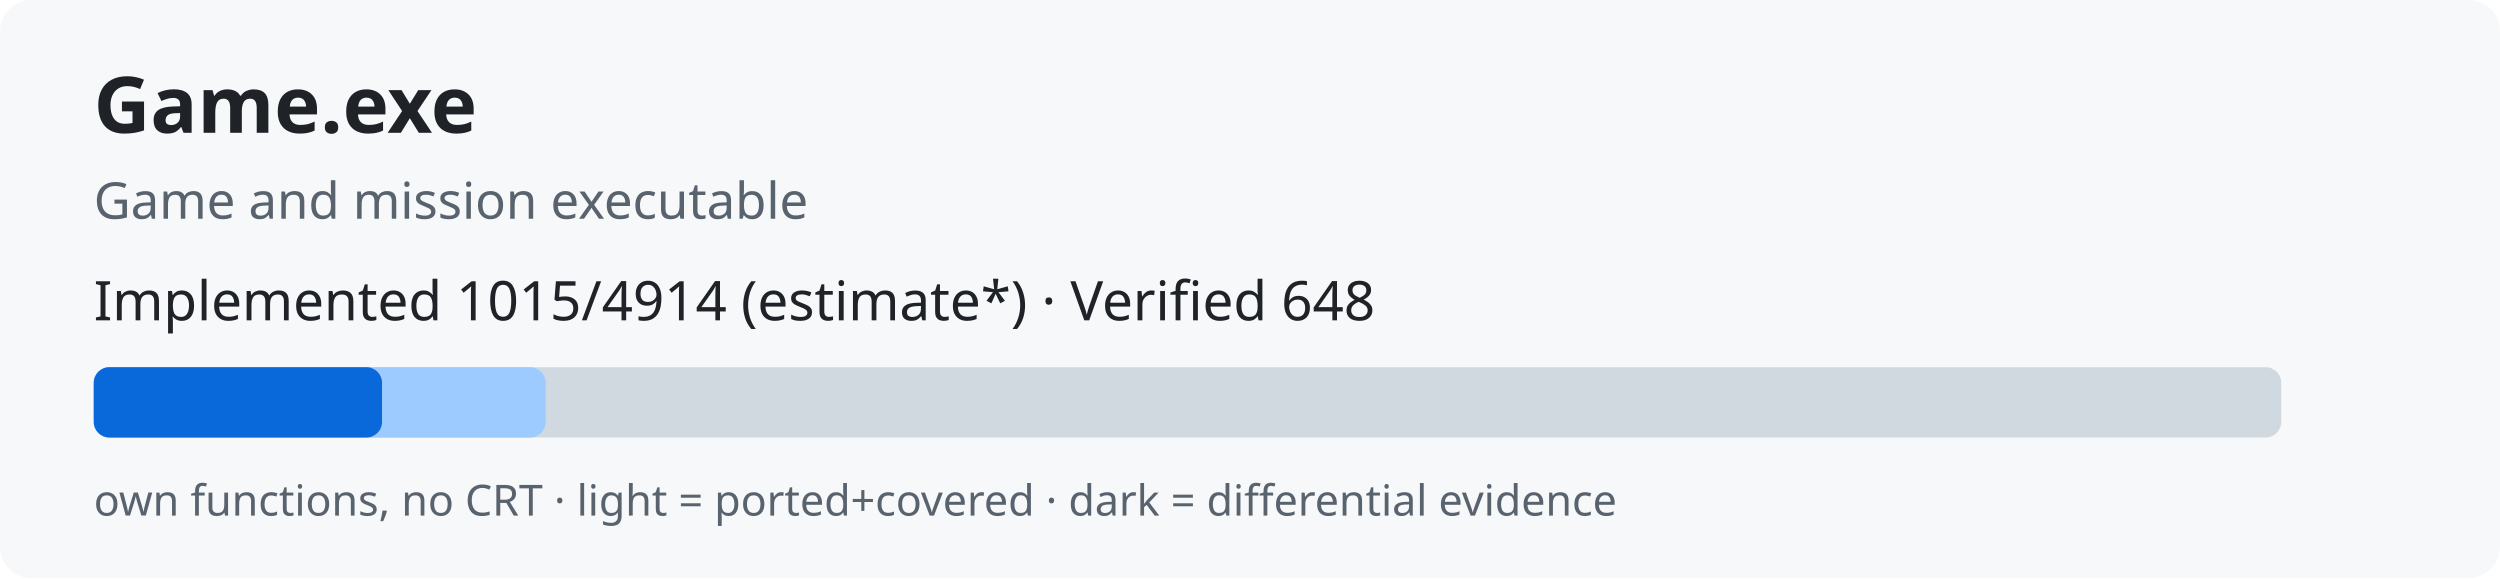
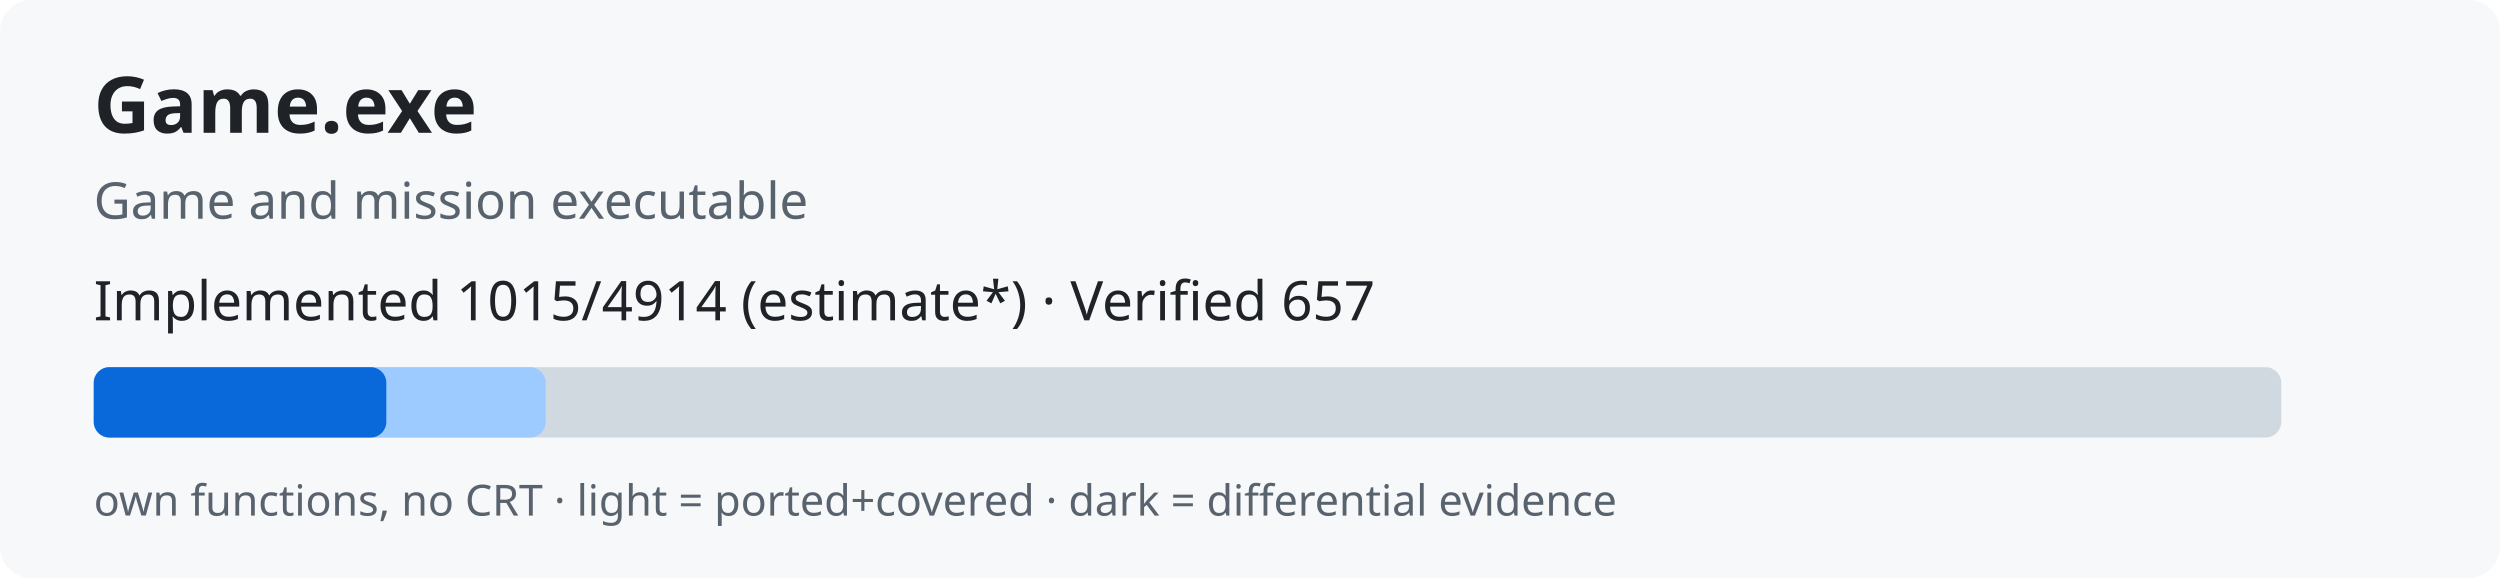
<svg xmlns="http://www.w3.org/2000/svg" width="640" height="148" role="img">
  <rect width="640" height="148" rx="8" fill="#f6f8fa" />
  <text x="24" y="34" font-family="sans-serif" font-size="20" font-weight="bold" fill="#1f2328">Game.exe</text>
  <text x="24" y="56" font-family="sans-serif" font-size="13" fill="#59636e">Game and mission executable</text>
-   <text x="24" y="82" font-family="sans-serif" font-size="14" fill="#1f2328">Implemented 1015/4914 (estimate*) · Verified 648</text>
+   <text x="24" y="82" font-family="sans-serif" font-size="14" fill="#1f2328">Implemented 1015/4914 (estimate*) · Verified 657</text>
  <rect x="24" y="94" width="560" height="18" rx="4" fill="#d1d9e0" />
  <rect x="24" y="94" width="115.7" height="18" rx="4" fill="#9ecbff" />
-   <rect x="24" y="94" width="73.8" height="18" rx="4" fill="#0969da" />
+   <rect x="24" y="94" width="74.9" height="18" rx="4" fill="#0969da" />
  <text x="24" y="132" font-family="sans-serif" font-size="11" fill="#59636e">own functions, no CRT · light = ported+covered · dark = differential evidence</text>
</svg>
